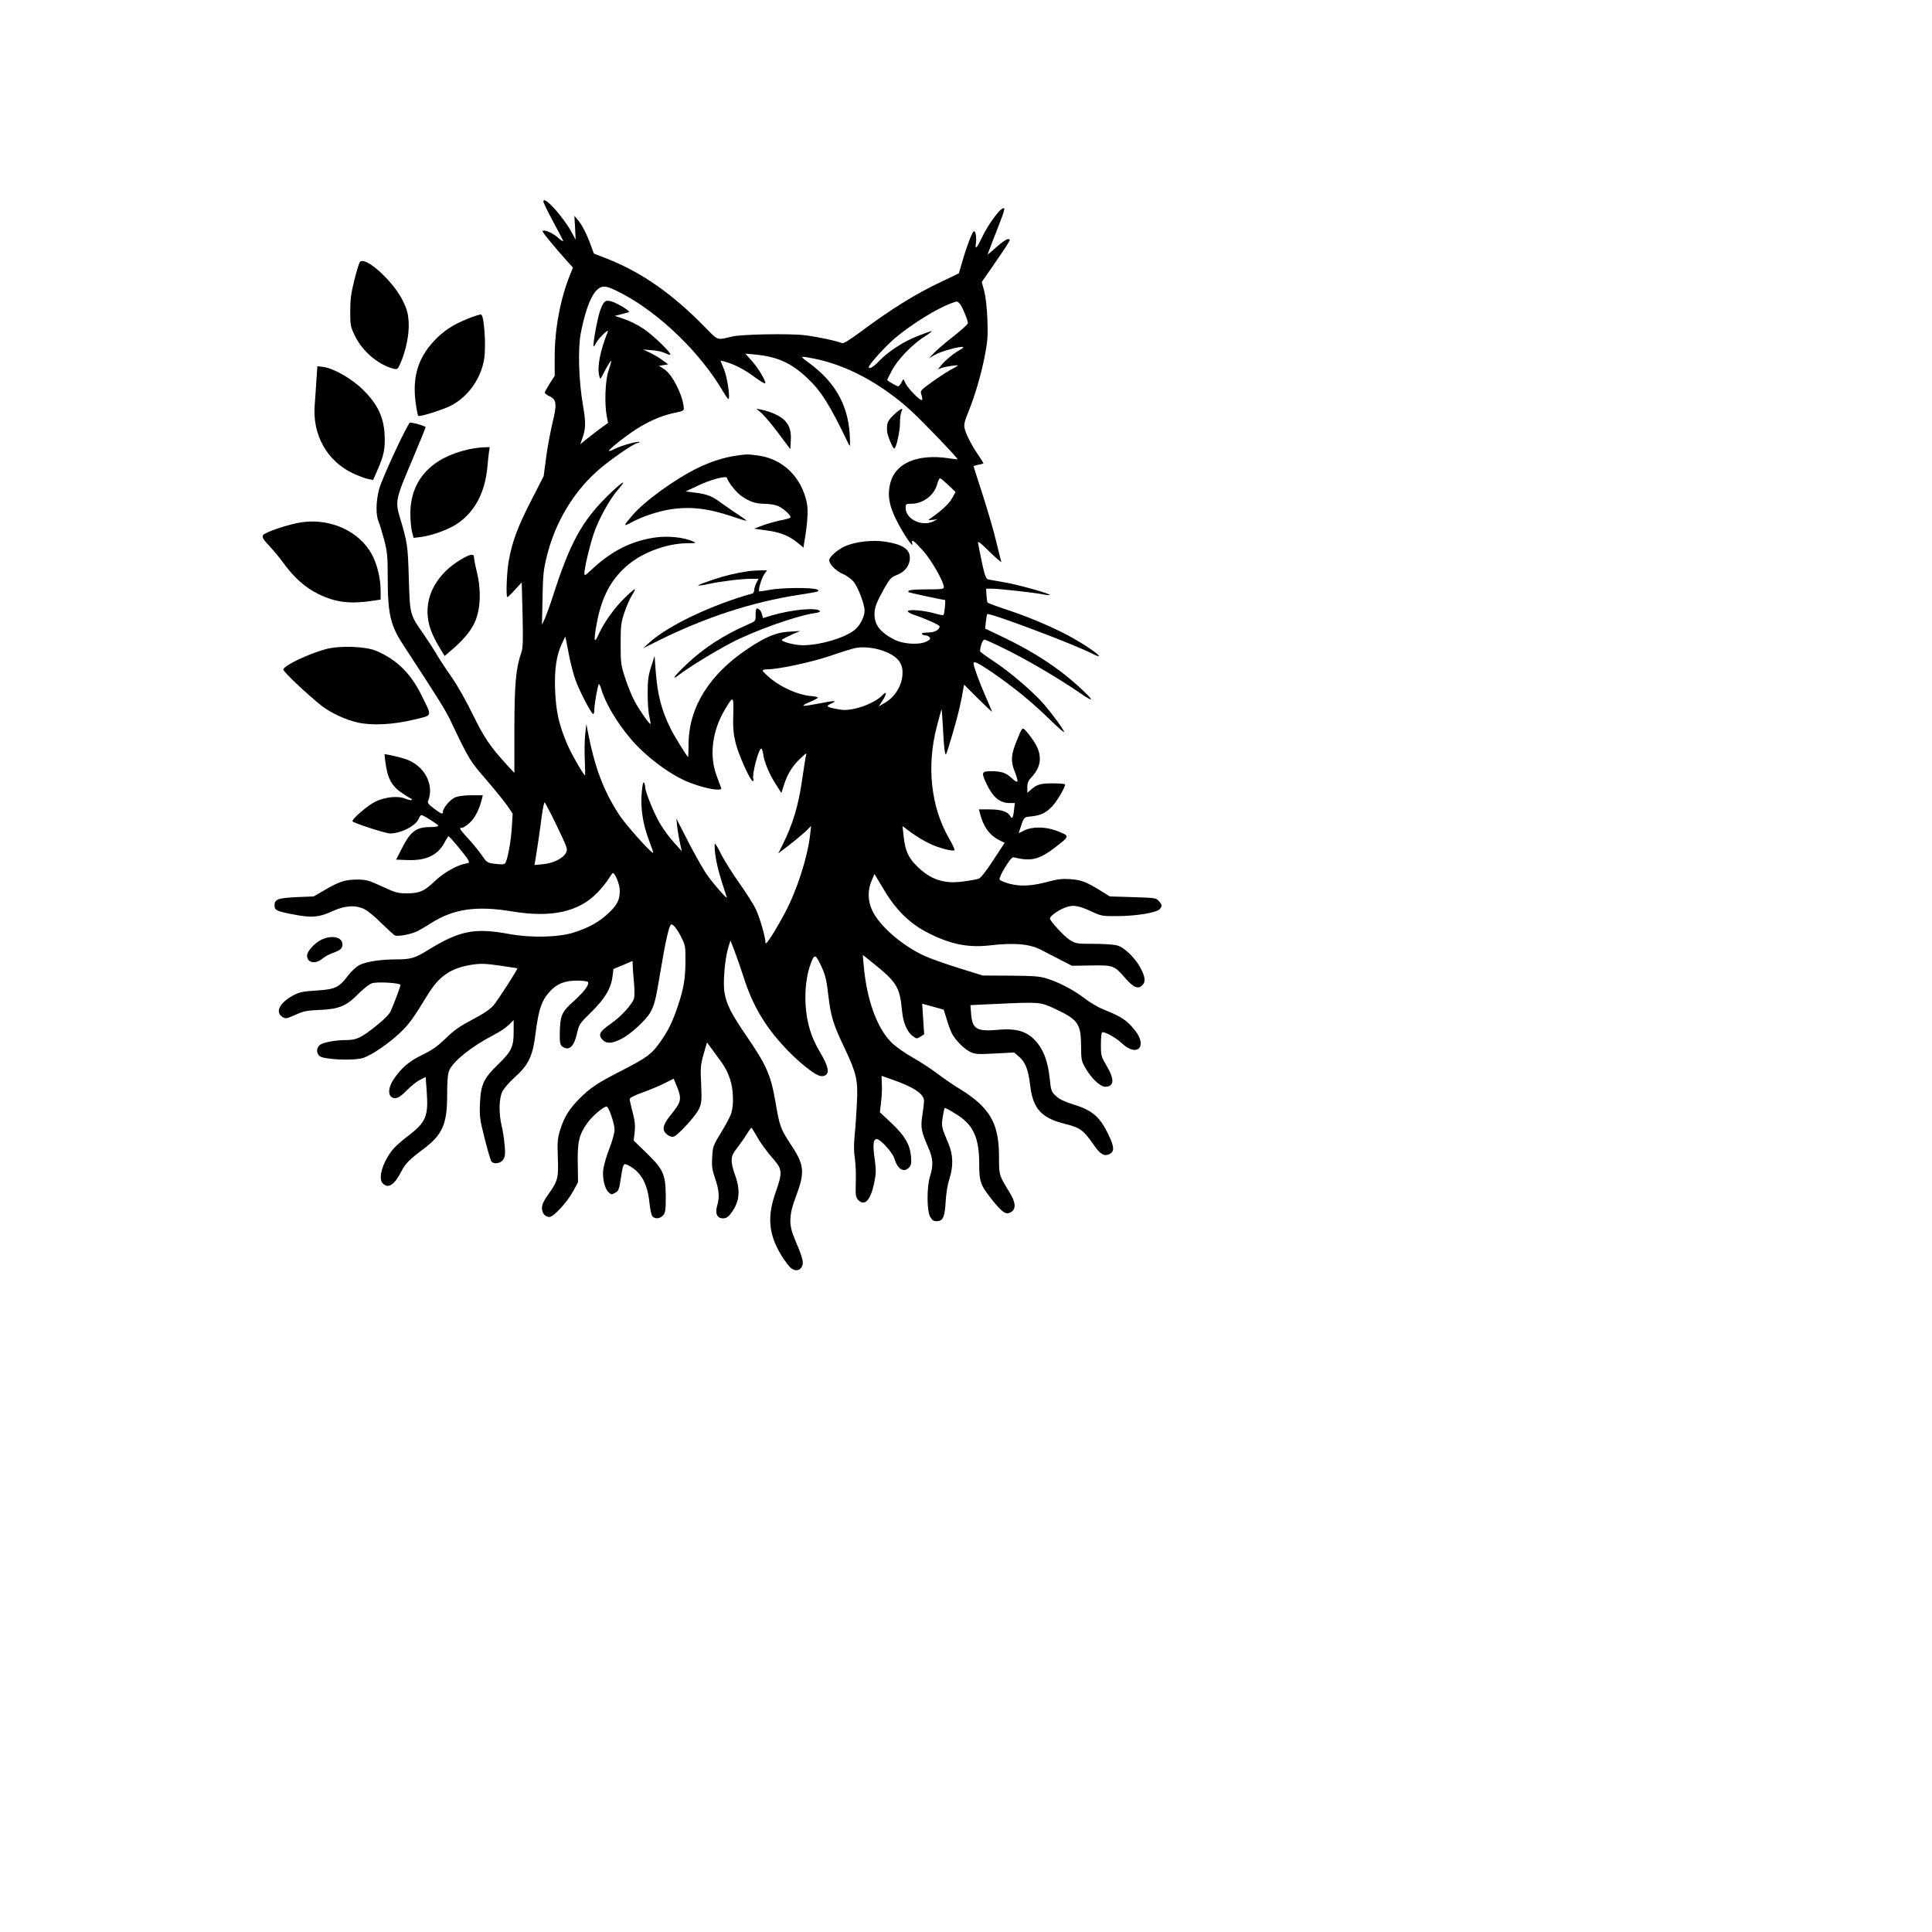
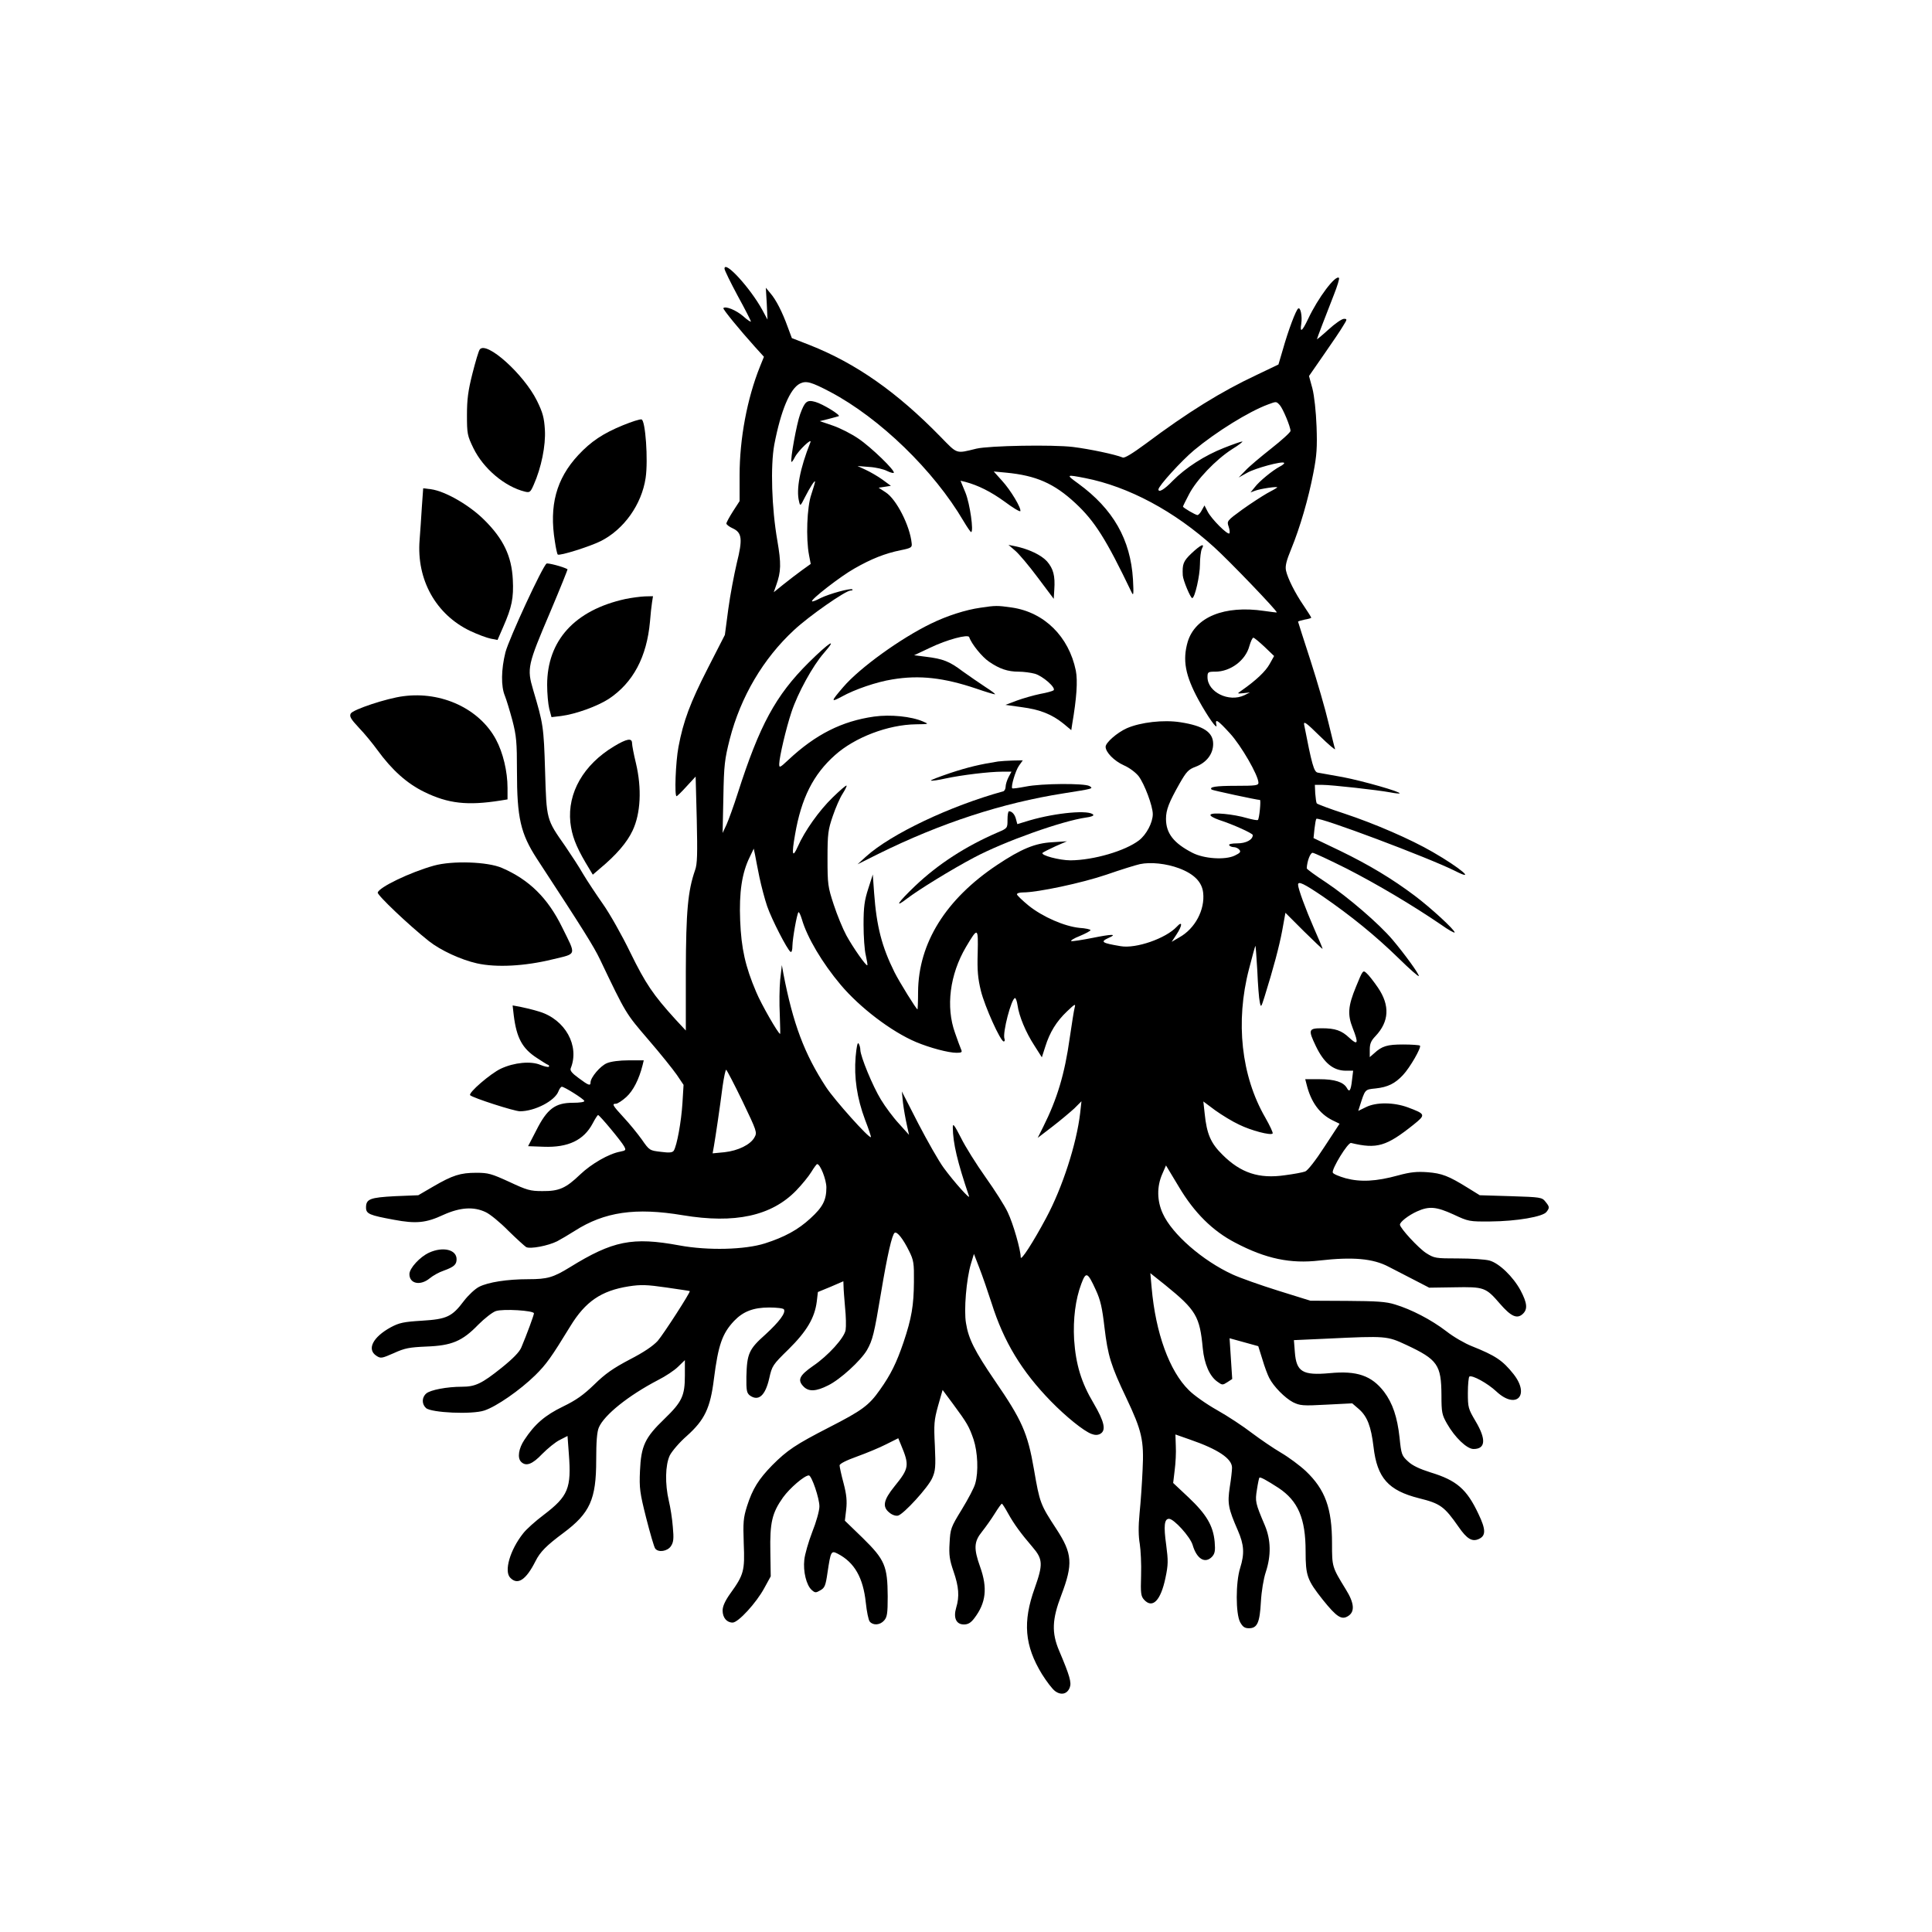
<svg xmlns="http://www.w3.org/2000/svg" version="1.1" width="1024pt" height="1024pt">
-   <svg version="1.0" width="1024pt" height="1024pt" preserveAspectRatio="xMidYMid meet">
+   <svg version="1.0" width="1024pt" height="1024pt" viewBox="0 0 1024 1024" preserveAspectRatio="xMidYMid meet">
    <g transform="translate(0,1024) scale(0.1,-0.1)" fill="#000000" stroke="none">
      <path d="M3840 8816 c0 -8 32 -73 70 -144 39 -71 70 -132 70 -136 0 -4 -19 8 -41 28 -37 32 -93 55 -105 43 -5 -4 86 -115 167 -205 l48 -53 -21 -52 c-68 -169 -108 -382 -108 -576 l0 -137 -35 -54 c-19 -30 -35 -59 -35 -65 0 -5 15 -17 33 -25 50 -23 54 -57 22 -185 -14 -60 -35 -169 -45 -244 l-18 -136 -90 -176 c-94 -184 -130 -280 -156 -418 -15 -79 -22 -261 -10 -261 3 0 27 23 53 52 l48 52 6 -228 c4 -182 3 -236 -9 -268 -38 -110 -48 -215 -49 -537 l0 -313 -54 58 c-120 132 -159 190 -240 355 -44 91 -109 206 -145 257 -35 50 -83 122 -105 159 -21 37 -65 104 -95 148 -101 144 -99 138 -107 400 -7 235 -10 249 -63 428 -34 115 -30 131 91 415 52 123 93 225 91 225 -25 14 -104 34 -111 30 -21 -13 -199 -398 -218 -470 -23 -92 -24 -181 -3 -231 8 -20 26 -79 40 -131 21 -81 24 -115 24 -268 0 -248 19 -331 106 -465 246 -376 301 -464 334 -533 139 -291 136 -285 256 -425 64 -74 132 -159 152 -188 l35 -52 -6 -98 c-6 -96 -29 -224 -46 -251 -7 -10 -23 -12 -68 -6 -59 7 -61 7 -101 65 -23 32 -66 85 -97 118 -59 64 -63 72 -40 72 8 0 33 16 55 36 36 33 67 93 86 169 l6 25 -80 0 c-48 0 -94 -6 -115 -15 -35 -14 -87 -76 -87 -102 0 -20 -11 -16 -63 23 -36 26 -47 40 -42 52 48 119 -29 258 -166 300 -35 11 -82 22 -103 26 l-39 7 6 -53 c15 -119 45 -175 122 -225 27 -18 54 -35 60 -37 5 -2 7 -6 4 -10 -3 -3 -23 1 -45 10 -50 21 -138 13 -209 -20 -54 -25 -175 -129 -163 -141 14 -14 234 -85 264 -85 78 0 185 55 204 106 5 13 13 24 18 24 13 0 115 -64 119 -75 2 -6 -23 -10 -61 -10 -93 0 -136 -32 -193 -145 l-44 -85 82 -3 c131 -5 213 35 260 123 13 25 26 45 29 45 8 0 125 -141 138 -166 11 -20 9 -22 -21 -28 -60 -11 -152 -64 -212 -121 -76 -73 -112 -89 -201 -88 -64 0 -81 5 -175 49 -94 43 -111 48 -174 48 -85 0 -126 -13 -229 -73 l-79 -46 -123 -5 c-133 -7 -154 -15 -154 -60 0 -34 18 -41 148 -65 117 -22 170 -17 262 26 89 40 161 45 225 14 22 -10 76 -54 119 -98 44 -43 87 -82 95 -87 22 -11 116 7 164 31 21 11 63 36 93 55 158 101 322 125 573 83 276 -46 470 -4 601 131 30 31 66 75 80 98 14 23 28 42 31 42 16 1 49 -82 49 -124 0 -67 -19 -104 -85 -164 -65 -60 -137 -99 -240 -132 -106 -34 -303 -39 -454 -11 -249 46 -353 25 -581 -116 -88 -54 -119 -63 -219 -63 -114 0 -213 -16 -261 -40 -22 -11 -58 -45 -81 -75 -63 -84 -91 -97 -223 -105 -97 -6 -120 -11 -165 -35 -95 -52 -128 -117 -76 -151 23 -15 28 -14 92 14 59 27 83 31 173 35 134 5 190 28 275 116 33 33 75 66 93 72 38 13 202 3 202 -12 0 -9 -37 -110 -67 -181 -10 -24 -44 -59 -105 -108 -105 -84 -139 -100 -210 -100 -79 0 -168 -17 -189 -36 -24 -21 -24 -56 -1 -77 28 -25 244 -35 309 -13 64 21 188 107 269 186 60 59 86 96 187 261 80 131 164 188 309 211 65 10 96 9 200 -6 67 -10 124 -18 124 -19 5 -5 -139 -228 -170 -264 -25 -27 -73 -60 -149 -99 -87 -46 -129 -75 -187 -132 -58 -56 -96 -83 -166 -117 -95 -46 -150 -93 -205 -177 -30 -45 -38 -95 -17 -116 26 -26 60 -13 112 42 29 29 70 63 93 74 l41 21 7 -95 c14 -182 -3 -224 -133 -323 -44 -33 -93 -77 -109 -98 -70 -88 -103 -202 -68 -236 39 -40 83 -11 133 88 25 50 58 83 148 150 141 105 174 178 174 386 0 97 4 150 14 173 28 66 156 169 313 251 40 20 88 52 107 71 l36 35 0 -81 c0 -108 -15 -140 -108 -230 -104 -100 -124 -143 -130 -276 -4 -92 -1 -115 33 -250 21 -82 42 -155 48 -162 17 -22 65 -14 83 13 14 21 16 40 10 103 -3 42 -13 104 -21 137 -21 90 -19 190 5 241 12 23 51 69 90 103 95 85 125 148 144 303 23 180 44 240 107 307 48 50 102 71 186 71 39 0 75 -4 78 -10 11 -18 -24 -65 -98 -133 -88 -78 -98 -102 -101 -224 -1 -73 2 -86 18 -99 46 -33 82 -2 103 90 15 67 18 72 103 155 96 95 138 166 149 252 l6 51 68 28 67 29 1 -27 c0 -15 4 -65 8 -112 5 -47 6 -100 3 -119 -6 -41 -93 -137 -173 -191 -73 -51 -84 -75 -49 -110 27 -27 66 -25 129 7 64 31 173 131 206 187 30 53 38 84 75 306 33 198 58 307 72 316 13 8 45 -33 76 -96 25 -50 27 -65 26 -165 -1 -124 -12 -191 -55 -319 -37 -109 -68 -172 -125 -252 -58 -83 -95 -110 -269 -199 -179 -92 -222 -121 -302 -201 -72 -74 -104 -124 -134 -218 -19 -61 -21 -84 -17 -197 6 -144 1 -165 -72 -266 -27 -38 -40 -67 -40 -89 0 -38 22 -64 53 -64 30 0 126 105 168 183 l34 62 -2 130 c-3 155 9 206 67 288 36 50 114 117 137 117 15 0 57 -124 56 -165 0 -22 -17 -83 -38 -135 -20 -52 -39 -118 -42 -147 -7 -62 11 -135 39 -160 18 -16 22 -16 46 -2 23 13 28 24 38 94 17 113 19 118 54 100 89 -46 135 -127 149 -260 5 -47 14 -92 21 -100 18 -21 54 -19 76 6 16 18 19 37 19 128 -1 161 -15 194 -132 309 l-95 92 7 59 c5 45 2 79 -14 140 -12 44 -21 87 -21 94 0 9 36 27 92 47 50 18 120 47 155 65 l64 32 14 -34 c46 -110 44 -125 -34 -221 -59 -73 -66 -109 -26 -140 14 -12 34 -18 45 -15 30 8 160 150 181 199 17 38 19 59 14 171 -6 115 -4 136 17 212 l24 84 55 -74 c76 -103 85 -119 109 -188 22 -67 27 -172 9 -234 -5 -21 -38 -83 -71 -137 -59 -96 -61 -103 -65 -178 -4 -64 0 -90 21 -151 28 -81 32 -133 14 -192 -16 -54 0 -89 41 -89 22 0 37 9 55 33 62 81 71 160 31 272 -35 98 -33 134 10 187 19 24 49 66 67 95 18 29 35 53 38 53 3 0 18 -24 34 -53 31 -56 68 -106 128 -176 56 -65 57 -92 12 -219 -64 -178 -54 -304 39 -456 24 -38 54 -78 69 -89 32 -24 65 -16 78 19 10 26 0 62 -56 194 -41 96 -38 167 11 295 63 166 59 221 -26 351 -85 130 -88 137 -119 317 -33 192 -64 261 -207 469 -107 157 -140 222 -153 305 -12 68 2 234 26 314 l16 53 29 -75 c16 -41 45 -125 65 -187 64 -203 159 -360 314 -519 79 -81 174 -158 215 -173 18 -7 33 -7 46 0 33 18 23 64 -35 163 -65 109 -94 205 -103 337 -6 108 7 213 38 295 25 67 33 64 77 -32 25 -54 34 -95 46 -199 18 -150 34 -202 116 -374 82 -173 94 -224 86 -380 -3 -69 -10 -172 -16 -230 -7 -72 -6 -123 1 -163 5 -32 9 -107 7 -167 -3 -95 -1 -110 16 -129 45 -49 88 -4 113 115 15 71 15 92 4 176 -14 100 -10 138 15 138 26 0 112 -95 125 -138 22 -76 67 -102 104 -62 14 16 17 31 13 78 -8 86 -44 146 -138 235 l-82 77 8 67 c5 38 8 95 6 129 l-2 61 77 -27 c148 -51 223 -101 223 -149 0 -14 -5 -61 -12 -103 -13 -87 -8 -113 43 -230 33 -76 36 -122 12 -199 -24 -76 -24 -242 0 -287 14 -25 24 -32 47 -32 44 0 57 30 63 140 3 55 14 122 26 158 29 88 27 171 -5 247 -51 120 -52 127 -42 190 5 33 11 61 13 63 5 5 39 -14 101 -54 104 -69 144 -162 144 -336 0 -130 8 -152 91 -257 74 -92 100 -109 135 -86 36 23 32 69 -13 141 -73 119 -73 119 -73 244 0 186 -36 285 -139 383 -31 29 -90 73 -131 97 -41 24 -111 72 -155 105 -44 34 -127 89 -184 121 -57 32 -125 80 -150 106 -103 101 -176 303 -197 542 l-7 78 79 -63 c164 -133 183 -166 199 -336 8 -82 36 -147 77 -176 26 -19 28 -19 53 -3 l26 17 -7 108 -7 108 76 -21 76 -21 22 -70 c11 -38 28 -83 36 -98 23 -46 84 -107 126 -129 37 -18 51 -20 177 -13 l137 7 36 -31 c44 -39 64 -91 77 -200 19 -165 79 -231 241 -272 113 -28 134 -43 210 -152 44 -64 72 -80 107 -64 38 17 38 50 -2 133 -62 132 -116 178 -254 220 -57 18 -96 36 -119 58 -33 30 -36 37 -45 126 -12 110 -37 183 -82 243 -66 86 -144 113 -288 99 -144 -13 -177 7 -185 111 l-5 64 178 8 c311 15 316 14 417 -33 167 -78 186 -106 187 -267 0 -92 3 -104 29 -150 42 -74 106 -135 141 -135 64 0 68 51 11 147 -39 66 -41 73 -41 150 0 45 4 84 8 87 15 9 96 -35 143 -79 105 -98 180 -21 91 92 -58 73 -96 98 -221 148 -36 14 -97 49 -135 79 -81 62 -186 116 -272 142 -47 15 -98 18 -254 19 l-195 1 -170 53 c-93 29 -203 68 -242 86 -159 73 -321 214 -370 323 -31 67 -32 143 -3 209 l20 46 68 -113 c82 -138 179 -234 298 -296 163 -86 294 -113 448 -95 175 20 283 11 366 -33 25 -13 83 -43 130 -67 l85 -44 133 2 c158 3 167 0 242 -87 58 -67 90 -82 120 -55 28 25 25 58 -11 126 -39 72 -113 144 -165 158 -22 6 -95 11 -165 11 -121 0 -127 1 -171 29 -40 26 -138 132 -138 150 0 15 46 50 90 70 64 29 102 26 194 -16 79 -37 83 -38 196 -37 137 1 279 25 297 51 17 22 16 27 -6 54 -18 23 -26 24 -183 29 l-165 5 -63 39 c-103 64 -138 77 -214 83 -56 4 -90 1 -156 -17 -116 -32 -199 -36 -278 -15 -35 10 -66 23 -68 30 -7 18 80 161 97 157 137 -33 187 -18 331 97 66 53 65 56 -31 92 -74 27 -167 28 -221 1 l-41 -20 7 22 c30 94 27 91 85 97 65 7 103 26 145 71 37 39 99 147 90 156 -4 3 -44 6 -89 6 -84 0 -112 -8 -154 -47 l-23 -20 0 40 c0 31 7 47 30 71 73 77 78 163 13 258 -22 32 -49 67 -60 76 -19 18 -20 16 -56 -72 -42 -102 -46 -147 -17 -220 32 -81 27 -93 -19 -50 -40 38 -74 50 -145 50 -71 0 -73 -8 -32 -94 43 -90 92 -130 158 -131 l40 0 -6 -49 c-6 -56 -14 -68 -27 -43 -18 32 -65 47 -145 47 l-76 0 7 -27 c23 -94 69 -157 138 -191 l37 -18 -80 -122 c-47 -73 -89 -126 -102 -131 -13 -5 -61 -14 -108 -20 -137 -20 -234 12 -331 109 -62 61 -83 110 -94 218 l-7 64 63 -47 c35 -25 92 -60 127 -76 63 -31 166 -58 177 -47 4 3 -14 41 -39 85 -127 220 -159 507 -86 787 17 66 32 121 34 123 1 2 6 -58 10 -132 3 -74 9 -149 13 -166 6 -30 7 -30 25 27 48 154 78 267 94 352 l17 94 98 -98 c55 -54 99 -96 99 -93 0 4 -21 53 -46 110 -43 98 -84 209 -84 230 0 21 32 5 131 -62 148 -102 278 -207 402 -328 59 -58 107 -100 107 -94 0 13 -75 116 -139 192 -72 85 -236 226 -351 303 -58 38 -105 72 -104 76 2 39 19 82 31 82 8 0 89 -38 181 -84 160 -82 346 -192 500 -297 39 -28 72 -46 72 -41 0 14 -126 130 -211 194 -121 91 -243 164 -395 238 l-142 68 5 49 c3 26 7 50 10 53 12 13 598 -207 735 -276 116 -59 28 16 -118 100 -117 68 -309 151 -469 204 -77 25 -143 50 -146 54 -3 5 -6 28 -8 53 l-2 45 41 0 c46 0 291 -27 360 -40 25 -5 47 -7 48 -5 8 8 -196 66 -300 86 -62 11 -122 22 -134 24 -20 4 -31 44 -72 255 -3 20 13 8 82 -60 48 -47 85 -78 82 -70 -3 8 -18 71 -35 140 -16 69 -59 217 -95 329 -36 111 -66 204 -66 206 0 2 16 7 35 11 19 3 35 8 35 10 0 2 -17 30 -39 62 -48 70 -86 147 -95 188 -5 24 2 52 28 115 46 112 91 266 117 402 18 92 21 136 17 247 -3 79 -12 162 -22 201 l-18 66 79 114 c44 63 90 131 102 152 22 35 22 37 4 37 -11 0 -47 -25 -81 -56 -34 -31 -62 -54 -62 -52 0 4 50 134 90 236 18 45 30 85 27 89 -18 18 -111 -105 -164 -218 -32 -67 -44 -75 -36 -25 6 40 -4 89 -16 81 -12 -7 -53 -116 -82 -219 l-23 -78 -113 -54 c-190 -89 -366 -198 -592 -367 -68 -50 -110 -76 -120 -72 -42 17 -176 45 -264 56 -108 13 -444 7 -512 -9 -110 -27 -99 -30 -189 62 -232 238 -449 390 -694 487 l-95 37 -22 59 c-28 78 -62 145 -92 179 l-24 29 5 -84 4 -85 -28 52 c-63 115 -200 265 -200 218z m560 -653 c263 -139 549 -416 707 -685 19 -32 37 -58 40 -58 15 0 -6 150 -30 209 l-26 63 25 -6 c68 -18 136 -52 209 -105 44 -33 81 -55 83 -50 6 15 -51 111 -97 161 l-44 49 64 -6 c160 -15 256 -57 369 -162 102 -95 162 -189 298 -473 10 -21 11 -9 7 69 -13 212 -105 373 -290 508 -66 48 -66 49 37 29 229 -45 473 -175 683 -366 81 -73 338 -341 332 -346 -1 -1 -31 3 -67 8 -210 31 -365 -32 -405 -164 -28 -97 -13 -178 57 -307 50 -91 103 -166 95 -133 -8 36 7 26 72 -45 59 -64 151 -223 151 -262 0 -14 -15 -16 -119 -16 -108 0 -144 -6 -129 -20 4 -4 241 -55 256 -55 6 0 -3 -99 -11 -106 -3 -3 -29 2 -58 10 -71 21 -184 32 -193 18 -4 -6 15 -17 46 -28 72 -23 178 -71 178 -80 0 -25 -36 -44 -82 -44 -30 0 -47 -4 -43 -10 3 -5 14 -10 24 -10 10 0 24 -6 30 -14 9 -11 4 -17 -25 -31 -51 -24 -162 -17 -224 15 -99 51 -140 103 -140 180 0 48 16 88 72 187 36 63 47 75 85 89 58 22 93 68 93 121 0 62 -51 96 -174 115 -89 14 -211 0 -284 -32 -51 -23 -112 -76 -112 -98 0 -29 45 -75 96 -98 30 -13 63 -38 79 -58 31 -41 75 -158 75 -201 0 -45 -34 -109 -73 -139 -73 -56 -240 -105 -363 -106 -58 0 -161 27 -148 40 5 4 36 20 69 35 l60 26 -78 -5 c-91 -5 -164 -35 -293 -121 -271 -181 -416 -413 -418 -672 0 -51 -2 -93 -3 -93 -6 0 -96 145 -122 197 -67 135 -95 242 -108 420 l-7 98 -24 -75 c-20 -62 -25 -96 -25 -190 0 -63 5 -137 12 -164 6 -27 10 -50 8 -52 -6 -6 -76 94 -111 158 -19 35 -49 108 -67 163 -31 94 -33 108 -33 245 0 132 3 152 28 225 15 44 38 97 52 118 14 22 23 41 21 43 -3 3 -36 -26 -74 -63 -72 -70 -148 -177 -185 -261 -28 -63 -33 -42 -14 65 33 192 96 318 212 421 105 94 281 161 428 163 71 1 71 1 38 15 -62 27 -173 38 -259 26 -170 -24 -310 -94 -455 -230 -45 -42 -48 -43 -48 -21 1 38 36 188 65 275 33 100 113 246 172 313 76 87 28 57 -81 -51 -175 -174 -260 -331 -376 -693 -21 -66 -48 -140 -59 -165 l-21 -45 4 190 c3 172 7 201 34 308 58 225 178 427 340 577 80 75 274 210 300 210 9 0 13 3 10 6 -9 8 -122 -23 -169 -46 -22 -12 -43 -20 -45 -17 -9 8 150 132 225 174 89 51 162 80 246 97 55 11 60 15 57 37 -9 92 -81 233 -137 269 l-38 25 33 5 32 5 -45 33 c-25 18 -65 41 -89 52 l-43 20 63 -5 c34 -2 76 -12 93 -21 17 -8 33 -13 36 -10 10 10 -120 136 -187 181 -36 25 -97 56 -135 69 l-70 24 45 11 c25 7 50 13 55 15 15 4 -84 65 -124 76 -44 12 -55 3 -80 -65 -18 -48 -54 -245 -46 -253 2 -2 10 9 18 25 19 36 94 107 82 78 -55 -138 -76 -249 -60 -312 6 -27 7 -27 31 21 27 53 54 95 54 83 0 -4 -9 -35 -20 -68 -23 -66 -29 -233 -12 -321 l9 -47 -46 -33 c-25 -18 -69 -52 -98 -75 l-52 -42 13 37 c26 72 27 115 6 237 -30 172 -37 395 -16 509 35 181 83 296 136 323 33 16 59 9 160 -44z m2383 -70 c17 -19 57 -115 57 -137 0 -7 -46 -49 -102 -93 -57 -45 -119 -97 -138 -118 l-35 -36 45 25 c44 25 186 63 196 53 3 -3 -7 -12 -23 -20 -39 -21 -108 -77 -133 -110 l-22 -27 24 9 c29 11 125 25 117 17 -3 -3 -27 -17 -54 -31 -26 -15 -85 -53 -131 -86 -81 -59 -82 -61 -72 -90 6 -17 7 -33 4 -36 -9 -10 -95 76 -115 115 l-17 33 -14 -25 c-7 -14 -18 -26 -23 -26 -10 0 -77 39 -77 45 0 2 14 31 32 65 39 76 142 184 228 239 36 22 60 41 54 41 -6 0 -49 -15 -97 -34 -102 -40 -203 -105 -272 -175 -43 -45 -75 -64 -75 -45 0 18 122 152 189 208 118 98 289 204 391 242 46 17 44 17 63 -3z m-81 -1281 l51 -49 -24 -43 c-21 -38 -71 -86 -150 -141 -23 -16 -23 -16 11 -13 l35 4 -30 -15 c-82 -39 -195 17 -195 96 0 27 3 29 41 29 81 0 161 60 181 136 7 24 16 44 21 44 5 0 31 -22 59 -48z m-2677 -1221 c10 -47 28 -116 41 -154 24 -70 107 -231 124 -242 6 -4 10 10 10 32 1 41 24 170 32 178 3 3 11 -14 18 -37 28 -97 109 -233 206 -348 102 -121 269 -248 399 -303 74 -31 172 -57 215 -57 27 0 31 3 24 18 -4 9 -19 49 -32 87 -50 138 -28 310 58 456 63 106 65 105 62 -31 -3 -95 1 -136 17 -202 21 -84 104 -268 121 -268 5 0 7 6 4 14 -12 30 37 216 56 216 4 0 10 -17 13 -37 8 -59 44 -145 89 -214 l40 -63 18 56 c24 77 59 134 116 188 41 39 46 42 40 20 -4 -14 -15 -86 -26 -160 -27 -194 -67 -325 -141 -473 l-29 -58 77 59 c43 33 95 77 117 97 l38 38 -7 -63 c-19 -163 -94 -395 -180 -555 -70 -131 -135 -231 -135 -209 0 39 -40 179 -69 239 -15 33 -68 116 -117 185 -49 69 -108 163 -131 210 -35 68 -43 79 -43 55 1 -85 24 -182 86 -365 8 -22 -79 75 -134 150 -26 35 -86 141 -135 235 l-87 170 6 -60 c4 -33 13 -84 20 -115 l12 -55 -53 59 c-30 32 -73 90 -96 128 -44 72 -108 228 -109 263 0 11 -4 26 -9 34 -6 9 -11 -16 -16 -70 -9 -110 7 -219 50 -334 19 -49 33 -91 31 -92 -9 -9 -193 197 -237 264 -116 177 -176 338 -227 603 l-8 45 -9 -79 c-4 -44 -5 -126 -2 -183 2 -57 3 -103 2 -103 -10 0 -101 159 -127 222 -58 136 -79 231 -85 379 -6 149 9 252 51 337 l21 44 7 -33 c3 -19 14 -72 23 -118z m2224 47 c80 -30 122 -73 128 -130 10 -90 -43 -190 -126 -236 l-41 -24 25 38 c32 48 34 77 2 42 -58 -62 -216 -117 -297 -103 -101 17 -110 23 -64 44 48 21 19 21 -85 0 -56 -11 -107 -19 -113 -17 -6 2 14 15 45 27 31 13 57 27 57 31 0 4 -26 10 -58 12 -80 8 -195 58 -270 118 -34 28 -62 55 -62 60 0 6 15 10 33 10 77 0 312 50 441 94 75 26 155 51 178 56 57 12 140 3 207 -22z m-2314 -1234 c76 -159 79 -166 64 -192 -21 -39 -87 -71 -159 -79 l-63 -6 7 39 c9 52 32 207 46 317 7 48 15 87 19 87 3 -1 42 -75 86 -166z" />
      <path d="M5381 7321 c20 -17 74 -81 120 -143 l84 -112 3 49 c5 73 -5 111 -39 150 -30 33 -96 65 -169 80 l-35 7 36 -31z" />
      <path d="M6315 7307 c-44 -42 -49 -57 -46 -117 2 -27 41 -120 50 -120 14 0 41 120 41 179 0 34 5 71 10 82 18 33 -6 22 -55 -24z" />
      <path d="M5197 7019 c-79 -11 -178 -43 -262 -84 -161 -78 -379 -235 -466 -337 -66 -77 -67 -82 -7 -50 68 38 185 78 268 91 144 24 273 9 445 -49 49 -17 93 -30 98 -30 6 0 -16 17 -49 38 -32 21 -87 59 -122 84 -70 53 -104 66 -194 77 l-63 8 85 40 c89 43 202 73 207 56 12 -36 68 -105 105 -130 55 -38 99 -53 157 -53 25 0 64 -5 86 -11 42 -12 114 -75 99 -88 -5 -4 -37 -13 -71 -19 -34 -7 -90 -23 -123 -35 l-61 -23 86 -12 c98 -13 160 -38 221 -87 l42 -35 5 33 c23 134 30 228 19 283 -37 180 -167 309 -339 334 -77 11 -86 11 -166 -1z" />
      <path d="M5290 6204 c-95 -15 -159 -30 -253 -61 -59 -20 -106 -38 -103 -40 3 -3 38 2 78 11 84 18 231 36 301 36 l48 0 -16 -30 c-8 -16 -15 -38 -15 -50 0 -11 -6 -22 -12 -24 -283 -78 -595 -226 -728 -346 l-45 -41 110 55 c334 165 658 270 982 321 158 25 160 25 137 39 -27 15 -253 14 -337 -3 -37 -7 -70 -12 -72 -9 -8 8 17 93 36 120 l20 28 -53 -1 c-29 -1 -64 -3 -78 -5z" />
      <path d="M5340 5895 c0 -44 0 -45 -52 -67 -169 -73 -315 -167 -439 -285 -90 -86 -112 -120 -42 -66 58 45 240 157 356 218 160 85 466 194 594 212 24 3 40 9 38 14 -18 28 -196 12 -337 -29 l-66 -20 -7 26 c-6 25 -21 42 -37 42 -5 0 -8 -20 -8 -45z" />
      <path d="M2543 8388 c-6 -7 -23 -65 -39 -128 -23 -91 -29 -137 -29 -220 0 -99 2 -109 34 -175 53 -109 167 -205 274 -231 25 -6 29 -2 46 37 40 90 64 208 59 291 -4 64 -11 91 -42 154 -70 141 -267 318 -303 272z" />
      <path d="M3304 7987 c-108 -44 -172 -87 -239 -159 -117 -126 -155 -268 -124 -458 5 -35 12 -66 15 -69 8 -9 170 42 228 71 123 62 217 194 238 335 14 94 -1 307 -22 310 -8 2 -52 -12 -96 -30z" />
      <path d="M2236 7554 c-3 -55 -9 -134 -12 -176 -17 -210 86 -395 268 -482 40 -19 89 -37 109 -41 l36 -7 30 69 c46 105 56 153 51 251 -6 124 -50 216 -151 316 -79 79 -208 153 -283 163 l-41 5 -7 -98z" />
      <path d="M3314 7065 c-268 -59 -414 -220 -414 -455 0 -45 5 -101 11 -126 l12 -45 51 6 c78 10 193 52 253 91 129 86 201 222 218 409 3 39 8 85 11 103 l5 32 -43 -1 c-24 -1 -70 -7 -104 -14z" />
      <path d="M2138 6550 c-88 -11 -268 -71 -279 -92 -8 -15 0 -29 44 -76 30 -31 73 -84 97 -117 78 -107 157 -178 250 -223 125 -61 227 -73 403 -45 l37 6 0 61 c0 87 -24 187 -61 256 -87 163 -288 257 -491 230z" />
      <path d="M3254 6284 c-161 -97 -247 -246 -231 -403 8 -69 28 -123 80 -212 l39 -65 36 31 c88 73 145 139 175 203 43 91 49 223 18 355 -12 49 -21 97 -21 108 0 29 -28 24 -96 -17z" />
      <path d="M2300 5652 c-126 -35 -292 -115 -298 -143 -2 -14 164 -172 271 -257 62 -49 170 -99 255 -118 103 -23 253 -15 400 21 132 32 127 17 51 171 -76 155 -175 252 -319 314 -76 33 -263 39 -360 12z" />
      <path d="M2275 3601 c-49 -22 -105 -83 -105 -114 0 -52 59 -63 108 -22 17 14 49 32 73 40 55 20 69 32 69 61 0 51 -72 68 -145 35z" />
    </g>
  </svg>
  <style>@media (prefers-color-scheme: light) { :root { filter: none; } }
@media (prefers-color-scheme: dark) { :root { filter: none; } }
</style>
</svg>
